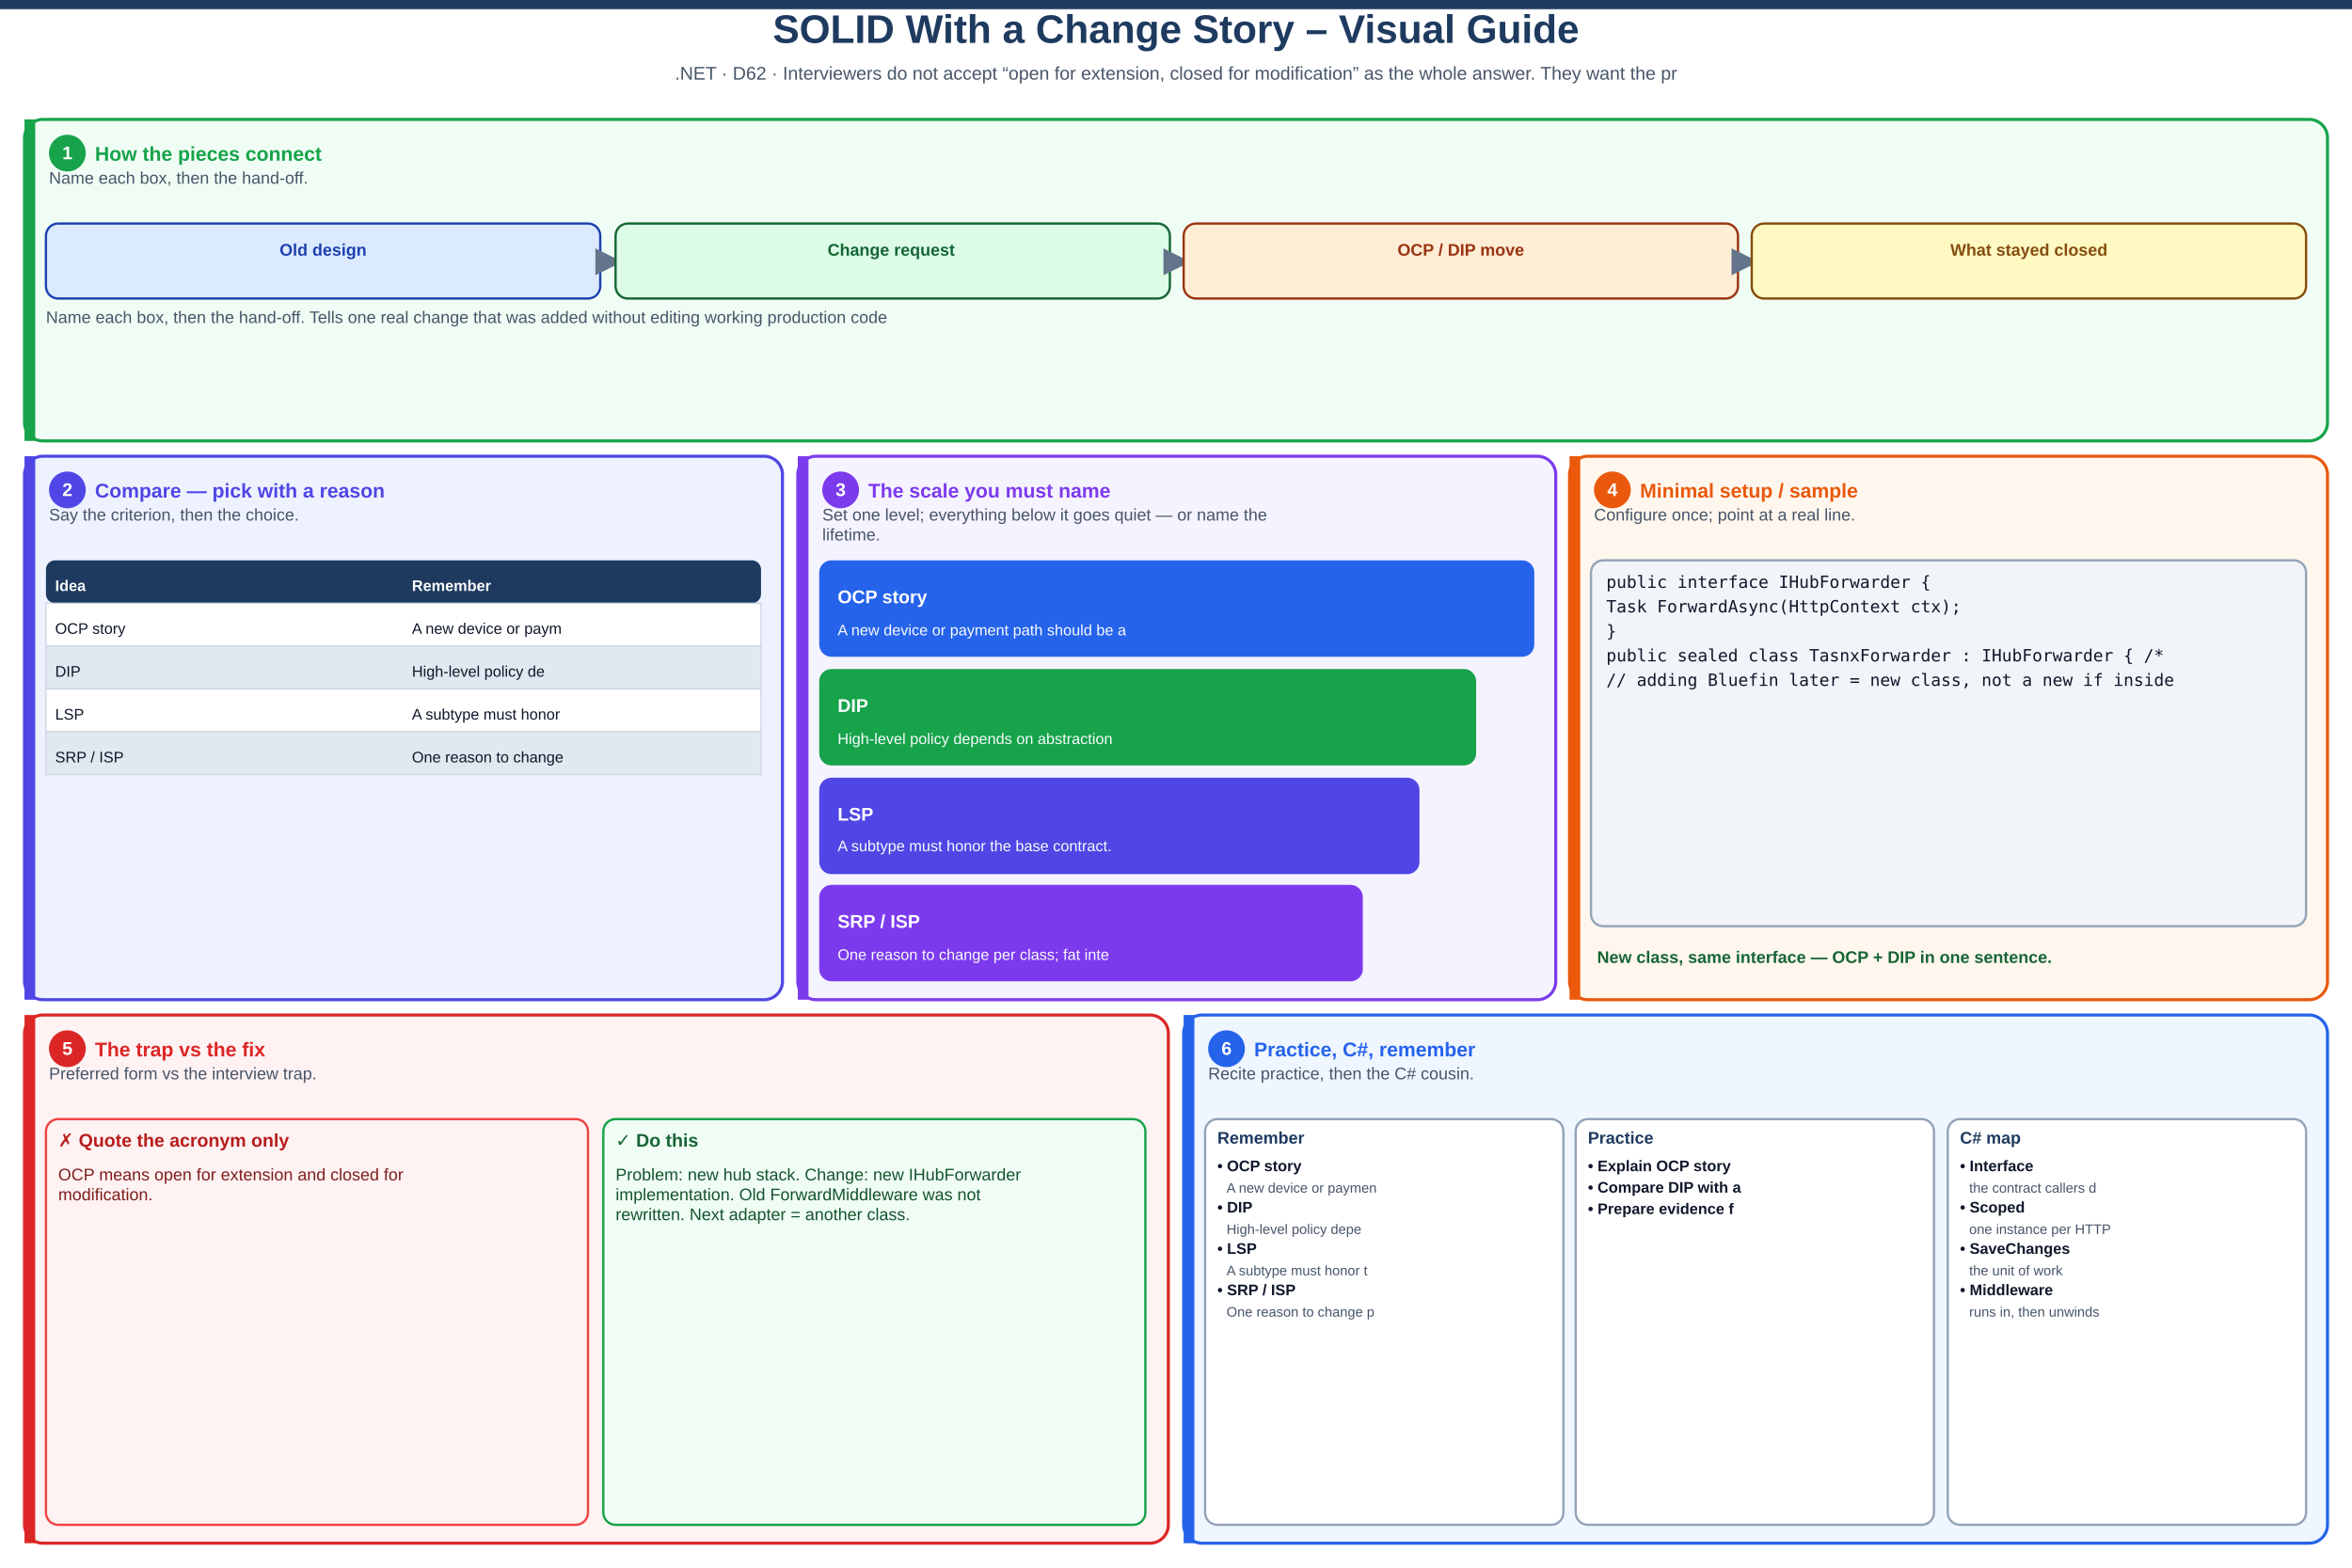
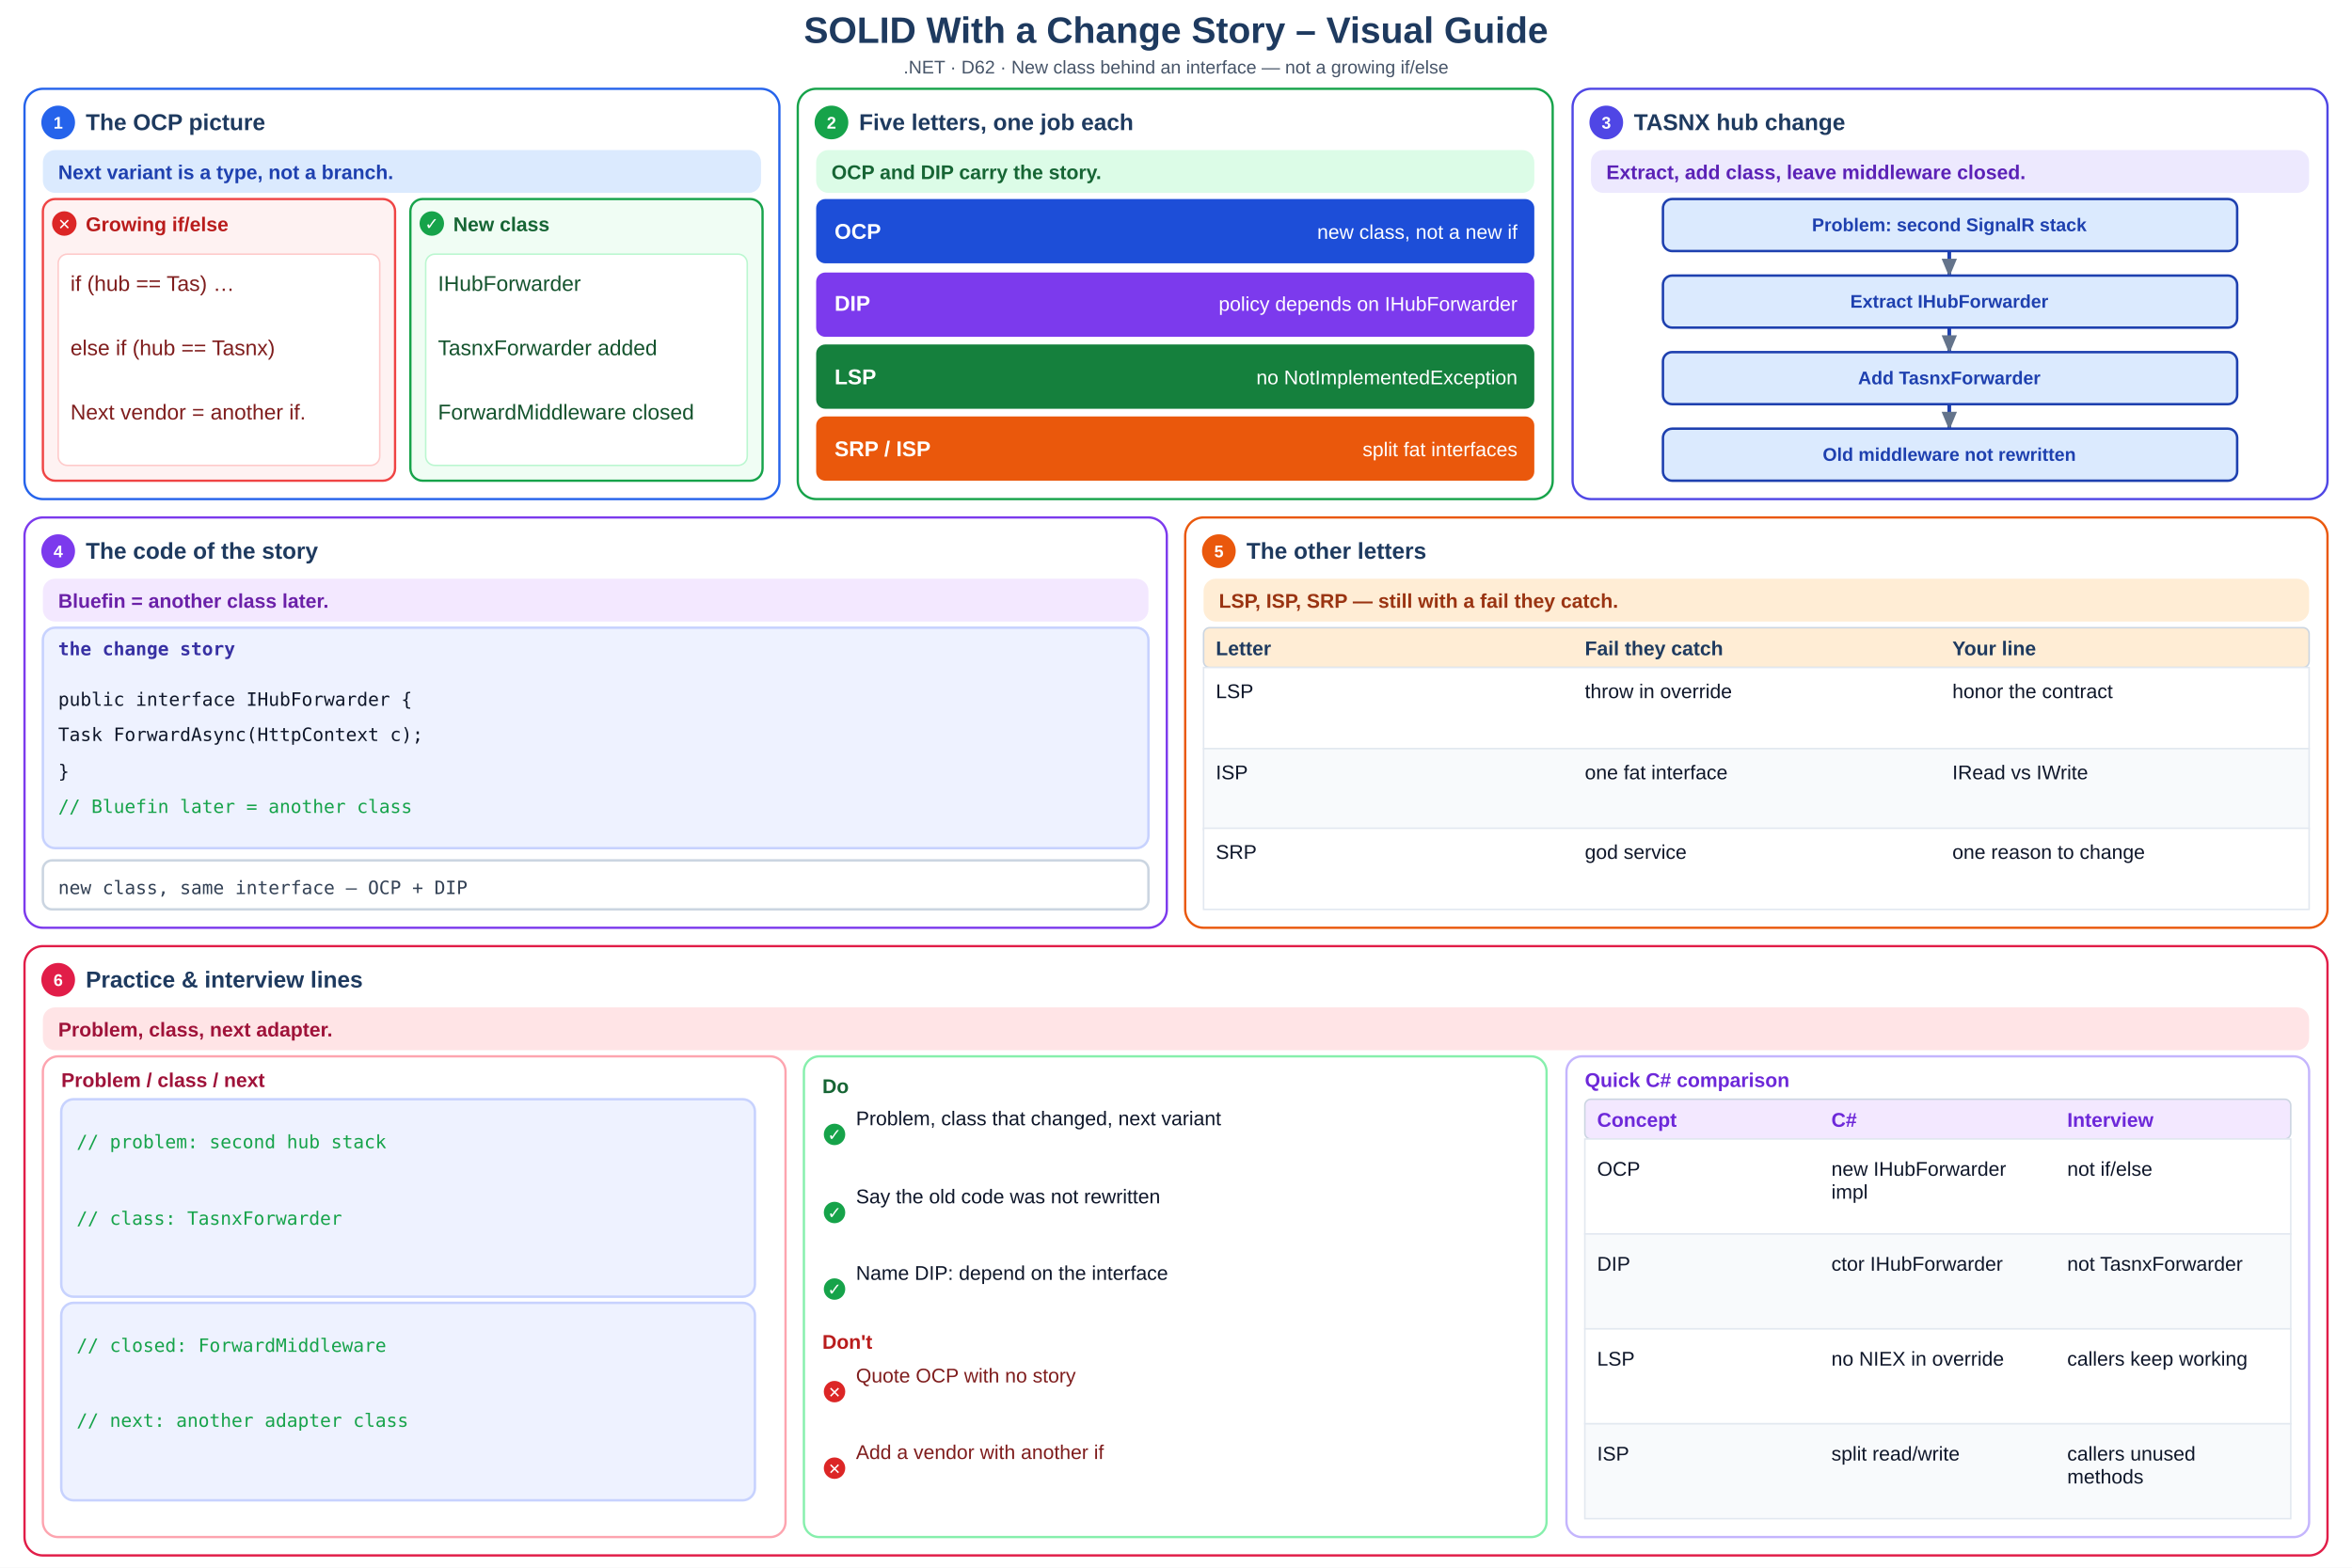
<svg xmlns="http://www.w3.org/2000/svg" width="1536" height="1024" viewBox="0 0 1536 1024">
  <defs>
-     <marker id="arrow" markerWidth="8" markerHeight="8" refX="6" refY="4" orient="auto">
-       <path d="M0,0 L8,4 L0,8 z" fill="#64748b" />
+     <marker id="arrow" markerWidth="12" markerHeight="10" refX="11" refY="5" orient="auto" markerUnits="userSpaceOnUse">
+       <path d="M0,0 L12,5 L0,10 z" fill="#64748b" />
    </marker>
  </defs>
  <rect x="0" y="0" width="1536" height="1024" rx="0" fill="#ffffff" />
-   <rect x="0" y="0" width="1536" height="6" rx="0" fill="#1e3a5f" />
-   <text x="768" y="28" fill="#1e3a5f" font-size="26" font-weight="800" text-anchor="middle" font-family="Segoe UI,Arial,sans-serif">SOLID With a Change Story  –  Visual Guide</text>
-   <text x="768" y="52" fill="#475569" font-size="12" font-weight="500" text-anchor="middle" font-family="Segoe UI,Arial,sans-serif">.NET  ·  D62  ·  Interviewers do not accept “open for extension, closed for modification” as the whole answer. They want the pr</text>
-   <rect x="16" y="78" width="1504" height="210" rx="12" fill="#f0fdf4" stroke="#16a34a" stroke-width="2" />
-   <rect x="16" y="78" width="7" height="210" rx="0" fill="#16a34a" />
-   <circle cx="44" cy="100" r="12" fill="#16a34a" />
-   <text x="44" y="104" fill="#fff" font-size="12" font-weight="800" text-anchor="middle" font-family="Segoe UI,Arial,sans-serif">1</text>
-   <text x="62" y="105" fill="#16a34a" font-size="13" font-weight="800" text-anchor="start" font-family="Segoe UI,Arial,sans-serif">How the pieces connect</text>
-   <text x="32" y="120" fill="#475569" font-size="11" font-weight="500" text-anchor="start" font-family="Segoe UI,Arial,sans-serif">
-     <tspan x="32" dy="0">Name each box, then the hand-off.</tspan>
-   </text>
-   <rect x="30" y="146" width="362" height="49" rx="8" fill="#dbeafe" stroke="#1e40af" stroke-width="1.5" />
-   <text x="211" y="167" fill="#1e40af" font-size="11" font-weight="800" text-anchor="middle" font-family="Segoe UI,Arial,sans-serif">
-     <tspan x="211" dy="0">Old design</tspan>
-   </text>
-   <line x1="392" y1="171" x2="402" y2="171" stroke="#1e40af" stroke-width="2.2" marker-end="url(#arrow)" />
-   <rect x="402" y="146" width="362" height="49" rx="8" fill="#dcfce7" stroke="#166534" stroke-width="1.5" />
-   <text x="582" y="167" fill="#166534" font-size="11" font-weight="800" text-anchor="middle" font-family="Segoe UI,Arial,sans-serif">
-     <tspan x="582" dy="0">Change request</tspan>
-   </text>
-   <line x1="763" y1="171" x2="773" y2="171" stroke="#1e40af" stroke-width="2.2" marker-end="url(#arrow)" />
-   <rect x="773" y="146" width="362" height="49" rx="8" fill="#ffedd5" stroke="#9a3412" stroke-width="1.5" />
-   <text x="954" y="167" fill="#9a3412" font-size="11" font-weight="800" text-anchor="middle" font-family="Segoe UI,Arial,sans-serif">
-     <tspan x="954" dy="0">OCP / DIP move</tspan>
-   </text>
-   <line x1="1134" y1="171" x2="1144" y2="171" stroke="#1e40af" stroke-width="2.2" marker-end="url(#arrow)" />
-   <rect x="1144" y="146" width="362" height="49" rx="8" fill="#fef9c3" stroke="#854d0e" stroke-width="1.5" />
-   <text x="1325" y="167" fill="#854d0e" font-size="11" font-weight="800" text-anchor="middle" font-family="Segoe UI,Arial,sans-serif">
-     <tspan x="1325" dy="0">What stayed closed</tspan>
-   </text>
-   <text x="30" y="211" fill="#475569" font-size="11" font-weight="500" text-anchor="start" font-family="Segoe UI,Arial,sans-serif">
-     <tspan x="30" dy="0">Name each box, then the hand-off. Tells one real change that was added without editing working production code</tspan>
-   </text>
-   <rect x="16" y="298" width="495" height="355" rx="12" fill="#eef2ff" stroke="#4f46e5" stroke-width="2" />
-   <rect x="16" y="298" width="7" height="355" rx="0" fill="#4f46e5" />
-   <circle cx="44" cy="320" r="12" fill="#4f46e5" />
-   <text x="44" y="324" fill="#fff" font-size="12" font-weight="800" text-anchor="middle" font-family="Segoe UI,Arial,sans-serif">2</text>
-   <text x="62" y="325" fill="#4f46e5" font-size="13" font-weight="800" text-anchor="start" font-family="Segoe UI,Arial,sans-serif">Compare — pick with a reason</text>
-   <text x="32" y="340" fill="#475569" font-size="11" font-weight="500" text-anchor="start" font-family="Segoe UI,Arial,sans-serif">
-     <tspan x="32" dy="0">Say the criterion, then the choice.</tspan>
-   </text>
-   <rect x="30" y="366" width="467" height="28" rx="6" fill="#1e3a5f" />
-   <text x="36" y="386" fill="#fff" font-size="10" font-weight="700" text-anchor="start" font-family="Segoe UI,Arial,sans-serif">Idea</text>
-   <text x="269" y="386" fill="#fff" font-size="10" font-weight="700" text-anchor="start" font-family="Segoe UI,Arial,sans-serif">Remember</text>
-   <rect x="30" y="394" width="467" height="28" rx="0" fill="#ffffff" stroke="#cbd5e1" stroke-width="0.8" />
-   <text x="36" y="414" fill="#0f172a" font-size="10" font-weight="500" text-anchor="start" font-family="Segoe UI,Arial,sans-serif">OCP story</text>
-   <text x="269" y="414" fill="#0f172a" font-size="10" font-weight="500" text-anchor="start" font-family="Segoe UI,Arial,sans-serif">A new device or paym</text>
-   <rect x="30" y="422" width="467" height="28" rx="0" fill="#e2e8f0" stroke="#cbd5e1" stroke-width="0.8" />
-   <text x="36" y="442" fill="#0f172a" font-size="10" font-weight="500" text-anchor="start" font-family="Segoe UI,Arial,sans-serif">DIP</text>
-   <text x="269" y="442" fill="#0f172a" font-size="10" font-weight="500" text-anchor="start" font-family="Segoe UI,Arial,sans-serif">High-level policy de</text>
-   <rect x="30" y="450" width="467" height="28" rx="0" fill="#ffffff" stroke="#cbd5e1" stroke-width="0.8" />
-   <text x="36" y="470" fill="#0f172a" font-size="10" font-weight="500" text-anchor="start" font-family="Segoe UI,Arial,sans-serif">LSP</text>
-   <text x="269" y="470" fill="#0f172a" font-size="10" font-weight="500" text-anchor="start" font-family="Segoe UI,Arial,sans-serif">A subtype must honor</text>
-   <rect x="30" y="478" width="467" height="28" rx="0" fill="#e2e8f0" stroke="#cbd5e1" stroke-width="0.8" />
-   <text x="36" y="498" fill="#0f172a" font-size="10" font-weight="500" text-anchor="start" font-family="Segoe UI,Arial,sans-serif">SRP / ISP</text>
-   <text x="269" y="498" fill="#0f172a" font-size="10" font-weight="500" text-anchor="start" font-family="Segoe UI,Arial,sans-serif">One reason to change</text>
-   <rect x="521" y="298" width="495" height="355" rx="12" fill="#f5f3ff" stroke="#7c3aed" stroke-width="2" />
-   <rect x="521" y="298" width="7" height="355" rx="0" fill="#7c3aed" />
-   <circle cx="549" cy="320" r="12" fill="#7c3aed" />
-   <text x="549" y="324" fill="#fff" font-size="12" font-weight="800" text-anchor="middle" font-family="Segoe UI,Arial,sans-serif">3</text>
-   <text x="567" y="325" fill="#7c3aed" font-size="13" font-weight="800" text-anchor="start" font-family="Segoe UI,Arial,sans-serif">The scale you must name</text>
-   <text x="537" y="340" fill="#475569" font-size="11" font-weight="500" text-anchor="start" font-family="Segoe UI,Arial,sans-serif">
-     <tspan x="537" dy="0">Set one level; everything below it goes quiet — or name the</tspan>
-     <tspan x="537" dy="13">lifetime.</tspan>
-   </text>
-   <rect x="535" y="366" width="467" height="63" rx="8" fill="#2563eb" />
-   <text x="547" y="394" fill="#fff" font-size="12" font-weight="800" text-anchor="start" font-family="Segoe UI,Arial,sans-serif">OCP story</text>
-   <text x="547" y="415" fill="#f8fafc" font-size="10" font-weight="500" text-anchor="start" font-family="Segoe UI,Arial,sans-serif">A new device or payment path should be a</text>
-   <rect x="535" y="437" width="429" height="63" rx="8" fill="#16a34a" />
-   <text x="547" y="465" fill="#fff" font-size="12" font-weight="800" text-anchor="start" font-family="Segoe UI,Arial,sans-serif">DIP</text>
-   <text x="547" y="486" fill="#f8fafc" font-size="10" font-weight="500" text-anchor="start" font-family="Segoe UI,Arial,sans-serif">High-level policy depends on abstraction</text>
-   <rect x="535" y="508" width="392" height="63" rx="8" fill="#4f46e5" />
-   <text x="547" y="536" fill="#fff" font-size="12" font-weight="800" text-anchor="start" font-family="Segoe UI,Arial,sans-serif">LSP</text>
-   <text x="547" y="556" fill="#f8fafc" font-size="10" font-weight="500" text-anchor="start" font-family="Segoe UI,Arial,sans-serif">A subtype must honor the base contract. </text>
-   <rect x="535" y="578" width="355" height="63" rx="8" fill="#7c3aed" />
-   <text x="547" y="606" fill="#fff" font-size="12" font-weight="800" text-anchor="start" font-family="Segoe UI,Arial,sans-serif">SRP / ISP</text>
-   <text x="547" y="627" fill="#f8fafc" font-size="10" font-weight="500" text-anchor="start" font-family="Segoe UI,Arial,sans-serif">One reason to change per class; fat inte</text>
-   <rect x="1025" y="298" width="495" height="355" rx="12" fill="#fff7ed" stroke="#ea580c" stroke-width="2" />
-   <rect x="1025" y="298" width="7" height="355" rx="0" fill="#ea580c" />
-   <circle cx="1053" cy="320" r="12" fill="#ea580c" />
-   <text x="1053" y="324" fill="#fff" font-size="12" font-weight="800" text-anchor="middle" font-family="Segoe UI,Arial,sans-serif">4</text>
-   <text x="1071" y="325" fill="#ea580c" font-size="13" font-weight="800" text-anchor="start" font-family="Segoe UI,Arial,sans-serif">Minimal setup / sample</text>
-   <text x="1041" y="340" fill="#475569" font-size="11" font-weight="500" text-anchor="start" font-family="Segoe UI,Arial,sans-serif">
-     <tspan x="1041" dy="0">Configure once; point at a real line.</tspan>
-   </text>
-   <rect x="1039" y="366" width="467" height="239" rx="8" fill="#f1f5f9" stroke="#94a3b8" stroke-width="1.5" />
-   <text x="1049" y="384" fill="#0f172a" font-size="11" font-weight="500" text-anchor="start" font-family="Consolas,Menlo,monospace">public interface IHubForwarder {</text>
-   <text x="1049" y="400" fill="#0f172a" font-size="11" font-weight="500" text-anchor="start" font-family="Consolas,Menlo,monospace">    Task ForwardAsync(HttpContext ctx);</text>
-   <text x="1049" y="416" fill="#0f172a" font-size="11" font-weight="500" text-anchor="start" font-family="Consolas,Menlo,monospace">}</text>
-   <text x="1049" y="432" fill="#0f172a" font-size="11" font-weight="500" text-anchor="start" font-family="Consolas,Menlo,monospace">public sealed class TasnxForwarder : IHubForwarder { /* </text>
-   <text x="1049" y="448" fill="#0f172a" font-size="11" font-weight="500" text-anchor="start" font-family="Consolas,Menlo,monospace">// adding Bluefin later = new class, not a new if inside</text>
-   <text x="1043" y="629" fill="#166534" font-size="11" font-weight="700" text-anchor="start" font-family="Segoe UI,Arial,sans-serif">New class, same interface — OCP + DIP in one sentence.</text>
-   <rect x="16" y="663" width="747" height="345" rx="12" fill="#fef2f2" stroke="#dc2626" stroke-width="2" />
-   <rect x="16" y="663" width="7" height="345" rx="0" fill="#dc2626" />
-   <circle cx="44" cy="685" r="12" fill="#dc2626" />
-   <text x="44" y="689" fill="#fff" font-size="12" font-weight="800" text-anchor="middle" font-family="Segoe UI,Arial,sans-serif">5</text>
-   <text x="62" y="690" fill="#dc2626" font-size="13" font-weight="800" text-anchor="start" font-family="Segoe UI,Arial,sans-serif">The trap vs the fix</text>
-   <text x="32" y="705" fill="#475569" font-size="11" font-weight="500" text-anchor="start" font-family="Segoe UI,Arial,sans-serif">
-     <tspan x="32" dy="0">Preferred form vs the interview trap.</tspan>
-   </text>
-   <rect x="30" y="731" width="354" height="265" rx="8" fill="#fef2f2" stroke="#ef4444" stroke-width="1.5" />
-   <text x="38" y="749" fill="#b91c1c" font-size="12" font-weight="800" text-anchor="start" font-family="Segoe UI,Arial,sans-serif">✗  Quote the acronym only</text>
-   <text x="38" y="771" fill="#7f1d1d" font-size="11" font-weight="500" text-anchor="start" font-family="Segoe UI,Arial,sans-serif">
-     <tspan x="38" dy="0">OCP means open for extension and closed for</tspan>
-     <tspan x="38" dy="13">modification.</tspan>
-   </text>
-   <rect x="394" y="731" width="354" height="265" rx="8" fill="#f0fdf4" stroke="#16a34a" stroke-width="1.5" />
-   <text x="402" y="749" fill="#166534" font-size="12" font-weight="800" text-anchor="start" font-family="Segoe UI,Arial,sans-serif">✓  Do this</text>
-   <text x="402" y="771" fill="#14532d" font-size="11" font-weight="500" text-anchor="start" font-family="Segoe UI,Arial,sans-serif">
-     <tspan x="402" dy="0">Problem: new hub stack. Change: new IHubForwarder</tspan>
-     <tspan x="402" dy="13">implementation. Old ForwardMiddleware was not</tspan>
-     <tspan x="402" dy="13">rewritten. Next adapter = another class.</tspan>
-   </text>
-   <rect x="773" y="663" width="747" height="345" rx="12" fill="#eff6ff" stroke="#2563eb" stroke-width="2" />
-   <rect x="773" y="663" width="7" height="345" rx="0" fill="#2563eb" />
-   <circle cx="801" cy="685" r="12" fill="#2563eb" />
-   <text x="801" y="689" fill="#fff" font-size="12" font-weight="800" text-anchor="middle" font-family="Segoe UI,Arial,sans-serif">6</text>
-   <text x="819" y="690" fill="#2563eb" font-size="13" font-weight="800" text-anchor="start" font-family="Segoe UI,Arial,sans-serif">Practice, C#, remember</text>
-   <text x="789" y="705" fill="#475569" font-size="11" font-weight="500" text-anchor="start" font-family="Segoe UI,Arial,sans-serif">
-     <tspan x="789" dy="0">Recite practice, then the C# cousin.</tspan>
-   </text>
-   <rect x="787" y="731" width="234" height="265" rx="8" fill="#fff" stroke="#94a3b8" stroke-width="1.5" />
-   <text x="795" y="747" fill="#1e3a5f" font-size="11" font-weight="800" text-anchor="start" font-family="Segoe UI,Arial,sans-serif">Remember</text>
-   <text x="795" y="765" fill="#0f172a" font-size="10" font-weight="700" text-anchor="start" font-family="Segoe UI,Arial,sans-serif">• OCP story</text>
-   <text x="801" y="779" fill="#475569" font-size="9" font-weight="500" text-anchor="start" font-family="Segoe UI,Arial,sans-serif">A new device or paymen</text>
-   <text x="795" y="792" fill="#0f172a" font-size="10" font-weight="700" text-anchor="start" font-family="Segoe UI,Arial,sans-serif">• DIP</text>
-   <text x="801" y="806" fill="#475569" font-size="9" font-weight="500" text-anchor="start" font-family="Segoe UI,Arial,sans-serif">High-level policy depe</text>
-   <text x="795" y="819" fill="#0f172a" font-size="10" font-weight="700" text-anchor="start" font-family="Segoe UI,Arial,sans-serif">• LSP</text>
-   <text x="801" y="833" fill="#475569" font-size="9" font-weight="500" text-anchor="start" font-family="Segoe UI,Arial,sans-serif">A subtype must honor t</text>
-   <text x="795" y="846" fill="#0f172a" font-size="10" font-weight="700" text-anchor="start" font-family="Segoe UI,Arial,sans-serif">• SRP / ISP</text>
-   <text x="801" y="860" fill="#475569" font-size="9" font-weight="500" text-anchor="start" font-family="Segoe UI,Arial,sans-serif">One reason to change p</text>
-   <rect x="1029" y="731" width="234" height="265" rx="8" fill="#fff" stroke="#94a3b8" stroke-width="1.5" />
-   <text x="1037" y="747" fill="#1e3a5f" font-size="11" font-weight="800" text-anchor="start" font-family="Segoe UI,Arial,sans-serif">Practice</text>
-   <text x="1037" y="765" fill="#0f172a" font-size="10" font-weight="700" text-anchor="start" font-family="Segoe UI,Arial,sans-serif">• Explain OCP story </text>
-   <text x="1037" y="779" fill="#0f172a" font-size="10" font-weight="700" text-anchor="start" font-family="Segoe UI,Arial,sans-serif">• Compare DIP with a</text>
-   <text x="1037" y="793" fill="#0f172a" font-size="10" font-weight="700" text-anchor="start" font-family="Segoe UI,Arial,sans-serif">• Prepare evidence f</text>
-   <rect x="1272" y="731" width="234" height="265" rx="8" fill="#fff" stroke="#94a3b8" stroke-width="1.5" />
-   <text x="1280" y="747" fill="#1e3a5f" font-size="11" font-weight="800" text-anchor="start" font-family="Segoe UI,Arial,sans-serif">C# map</text>
-   <text x="1280" y="765" fill="#0f172a" font-size="10" font-weight="700" text-anchor="start" font-family="Segoe UI,Arial,sans-serif">• Interface</text>
-   <text x="1286" y="779" fill="#475569" font-size="9" font-weight="500" text-anchor="start" font-family="Segoe UI,Arial,sans-serif">the contract callers d</text>
-   <text x="1280" y="792" fill="#0f172a" font-size="10" font-weight="700" text-anchor="start" font-family="Segoe UI,Arial,sans-serif">• Scoped</text>
-   <text x="1286" y="806" fill="#475569" font-size="9" font-weight="500" text-anchor="start" font-family="Segoe UI,Arial,sans-serif">one instance per HTTP </text>
-   <text x="1280" y="819" fill="#0f172a" font-size="10" font-weight="700" text-anchor="start" font-family="Segoe UI,Arial,sans-serif">• SaveChanges</text>
-   <text x="1286" y="833" fill="#475569" font-size="9" font-weight="500" text-anchor="start" font-family="Segoe UI,Arial,sans-serif">the unit of work</text>
-   <text x="1280" y="846" fill="#0f172a" font-size="10" font-weight="700" text-anchor="start" font-family="Segoe UI,Arial,sans-serif">• Middleware</text>
-   <text x="1286" y="860" fill="#475569" font-size="9" font-weight="500" text-anchor="start" font-family="Segoe UI,Arial,sans-serif">runs in, then unwinds </text>
+   <text x="768" y="28" fill="#1e3a5f" font-size="24" font-weight="800" text-anchor="middle" font-family="Segoe UI,Arial,sans-serif">SOLID With a Change Story  –  Visual Guide</text>
+   <text x="768" y="48" fill="#475569" font-size="12" font-weight="500" text-anchor="middle" font-family="Segoe UI,Arial,sans-serif">.NET · D62  ·  New class behind an interface — not a growing if/else</text>
+   <rect x="16" y="58" width="493" height="268" rx="12" fill="#fff" stroke="#2563eb" stroke-width="1.5" />
+   <circle cx="38" cy="80" r="11" fill="#2563eb" />
+   <text x="38" y="84" fill="#fff" font-size="11" font-weight="800" text-anchor="middle" font-family="Segoe UI,Arial,sans-serif">1</text>
+   <text x="56" y="85" fill="#1e3a5f" font-size="15" font-weight="800" text-anchor="start" font-family="Segoe UI,Arial,sans-serif">The OCP picture</text>
+   <rect x="28" y="98" width="469" height="28" rx="8" fill="#dbeafe" />
+   <text x="38" y="117" fill="#1e40af" font-size="13" font-weight="700" text-anchor="start" font-family="Segoe UI,Arial,sans-serif">Next variant is a type, not a branch.</text>
+   <rect x="28" y="130" width="230" height="184" rx="8" fill="#fef2f2" stroke="#ef4444" stroke-width="1.5" />
+   <circle cx="42" cy="146" r="8" fill="#dc2626" />
+   <text x="42" y="150" fill="#fff" font-size="10" font-weight="800" text-anchor="middle" font-family="Segoe UI,Arial,sans-serif">✕</text>
+   <text x="56" y="151" fill="#b91c1c" font-size="13" font-weight="800" text-anchor="start" font-family="Segoe UI,Arial,sans-serif">Growing if/else</text>
+   <rect x="38" y="166" width="210" height="138" rx="6" fill="#fff" stroke="#fecaca" stroke-width="1" />
+   <text x="46" y="190" fill="#7f1d1d" font-size="14" font-weight="500" font-family="Segoe UI,Arial,sans-serif">
+     <tspan x="46" dy="0">if (hub == Tas) …</tspan>
+   </text>
+   <text x="46" y="232" fill="#7f1d1d" font-size="14" font-weight="500" font-family="Segoe UI,Arial,sans-serif">
+     <tspan x="46" dy="0">else if (hub == Tasnx)</tspan>
+   </text>
+   <text x="46" y="274" fill="#7f1d1d" font-size="14" font-weight="500" font-family="Segoe UI,Arial,sans-serif">
+     <tspan x="46" dy="0">Next vendor = another if.</tspan>
+   </text>
+   <rect x="268" y="130" width="230" height="184" rx="8" fill="#f0fdf4" stroke="#16a34a" stroke-width="1.5" />
+   <circle cx="282" cy="146" r="8" fill="#16a34a" />
+   <text x="282" y="150" fill="#fff" font-size="11" font-weight="800" text-anchor="middle" font-family="Segoe UI,Arial,sans-serif">✓</text>
+   <text x="296" y="151" fill="#166534" font-size="13" font-weight="800" text-anchor="start" font-family="Segoe UI,Arial,sans-serif">New class</text>
+   <rect x="278" y="166" width="210" height="138" rx="6" fill="#fff" stroke="#bbf7d0" stroke-width="1" />
+   <text x="286" y="190" fill="#14532d" font-size="14" font-weight="500" font-family="Segoe UI,Arial,sans-serif">
+     <tspan x="286" dy="0">IHubForwarder</tspan>
+   </text>
+   <text x="286" y="232" fill="#14532d" font-size="14" font-weight="500" font-family="Segoe UI,Arial,sans-serif">
+     <tspan x="286" dy="0">TasnxForwarder added</tspan>
+   </text>
+   <text x="286" y="274" fill="#14532d" font-size="14" font-weight="500" font-family="Segoe UI,Arial,sans-serif">
+     <tspan x="286" dy="0">ForwardMiddleware closed</tspan>
+   </text>
+   <rect x="521" y="58" width="493" height="268" rx="12" fill="#fff" stroke="#16a34a" stroke-width="1.5" />
+   <circle cx="543" cy="80" r="11" fill="#16a34a" />
+   <text x="543" y="84" fill="#fff" font-size="11" font-weight="800" text-anchor="middle" font-family="Segoe UI,Arial,sans-serif">2</text>
+   <text x="561" y="85" fill="#1e3a5f" font-size="15" font-weight="800" text-anchor="start" font-family="Segoe UI,Arial,sans-serif">Five letters, one job each</text>
+   <rect x="533" y="98" width="469" height="28" rx="8" fill="#dcfce7" />
+   <text x="543" y="117" fill="#166534" font-size="13" font-weight="700" text-anchor="start" font-family="Segoe UI,Arial,sans-serif">OCP and DIP carry the story.</text>
+   <rect x="533" y="130" width="469" height="42" rx="6" fill="#1d4ed8" />
+   <text x="545" y="156" fill="#fff" font-size="14" font-weight="800" text-anchor="start" font-family="Segoe UI,Arial,sans-serif">OCP</text>
+   <text x="991" y="156" fill="#fff" font-size="13" font-weight="500" text-anchor="end" font-family="Segoe UI,Arial,sans-serif">new class, not a new if</text>
+   <rect x="533" y="178" width="469" height="42" rx="6" fill="#7c3aed" />
+   <text x="545" y="203" fill="#fff" font-size="14" font-weight="800" text-anchor="start" font-family="Segoe UI,Arial,sans-serif">DIP</text>
+   <text x="991" y="203" fill="#fff" font-size="13" font-weight="500" text-anchor="end" font-family="Segoe UI,Arial,sans-serif">policy depends on IHubForwarder</text>
+   <rect x="533" y="225" width="469" height="42" rx="6" fill="#15803d" />
+   <text x="545" y="251" fill="#fff" font-size="14" font-weight="800" text-anchor="start" font-family="Segoe UI,Arial,sans-serif">LSP</text>
+   <text x="991" y="251" fill="#fff" font-size="13" font-weight="500" text-anchor="end" font-family="Segoe UI,Arial,sans-serif">no NotImplementedException</text>
+   <rect x="533" y="272" width="469" height="42" rx="6" fill="#ea580c" />
+   <text x="545" y="298" fill="#fff" font-size="14" font-weight="800" text-anchor="start" font-family="Segoe UI,Arial,sans-serif">SRP / ISP</text>
+   <text x="991" y="298" fill="#fff" font-size="13" font-weight="500" text-anchor="end" font-family="Segoe UI,Arial,sans-serif">split fat interfaces</text>
+   <rect x="1027" y="58" width="493" height="268" rx="12" fill="#fff" stroke="#4f46e5" stroke-width="1.5" />
+   <circle cx="1049" cy="80" r="11" fill="#4f46e5" />
+   <text x="1049" y="84" fill="#fff" font-size="11" font-weight="800" text-anchor="middle" font-family="Segoe UI,Arial,sans-serif">3</text>
+   <text x="1067" y="85" fill="#1e3a5f" font-size="15" font-weight="800" text-anchor="start" font-family="Segoe UI,Arial,sans-serif">TASNX hub change</text>
+   <rect x="1039" y="98" width="469" height="28" rx="8" fill="#ede9fe" />
+   <text x="1049" y="117" fill="#5b21b6" font-size="13" font-weight="700" text-anchor="start" font-family="Segoe UI,Arial,sans-serif">Extract, add class, leave middleware closed.</text>
+   <rect x="1086" y="130" width="375" height="34" rx="6" fill="#dbeafe" stroke="#1e40af" stroke-width="1.6" />
+   <text x="1273" y="151" fill="#1e40af" font-size="12" font-weight="700" text-anchor="middle" font-family="Segoe UI,Arial,sans-serif">Problem: second SignalR stack</text>
+   <line x1="1273" y1="164" x2="1273" y2="180" stroke="#1e40af" stroke-width="2.4" marker-end="url(#arrow)" />
+   <rect x="1086" y="180" width="375" height="34" rx="6" fill="#dbeafe" stroke="#1e40af" stroke-width="1.6" />
+   <text x="1273" y="201" fill="#1e40af" font-size="12" font-weight="700" text-anchor="middle" font-family="Segoe UI,Arial,sans-serif">Extract IHubForwarder</text>
+   <line x1="1273" y1="214" x2="1273" y2="230" stroke="#1e40af" stroke-width="2.4" marker-end="url(#arrow)" />
+   <rect x="1086" y="230" width="375" height="34" rx="6" fill="#dbeafe" stroke="#1e40af" stroke-width="1.6" />
+   <text x="1273" y="251" fill="#1e40af" font-size="12" font-weight="700" text-anchor="middle" font-family="Segoe UI,Arial,sans-serif">Add TasnxForwarder</text>
+   <line x1="1273" y1="264" x2="1273" y2="280" stroke="#1e40af" stroke-width="2.4" marker-end="url(#arrow)" />
+   <rect x="1086" y="280" width="375" height="34" rx="6" fill="#dbeafe" stroke="#1e40af" stroke-width="1.6" />
+   <text x="1273" y="301" fill="#1e40af" font-size="12" font-weight="700" text-anchor="middle" font-family="Segoe UI,Arial,sans-serif">Old middleware not rewritten</text>
+   <rect x="16" y="338" width="746" height="268" rx="12" fill="#fff" stroke="#7c3aed" stroke-width="1.5" />
+   <circle cx="38" cy="360" r="11" fill="#7c3aed" />
+   <text x="38" y="364" fill="#fff" font-size="11" font-weight="800" text-anchor="middle" font-family="Segoe UI,Arial,sans-serif">4</text>
+   <text x="56" y="365" fill="#1e3a5f" font-size="15" font-weight="800" text-anchor="start" font-family="Segoe UI,Arial,sans-serif">The code of the story</text>
+   <rect x="28" y="378" width="722" height="28" rx="8" fill="#f3e8ff" />
+   <text x="38" y="397" fill="#6b21a8" font-size="13" font-weight="700" text-anchor="start" font-family="Segoe UI,Arial,sans-serif">Bluefin = another class later.</text>
+   <rect x="28" y="410" width="722" height="144" rx="8" fill="#eef2ff" stroke="#c7d2fe" stroke-width="1.6" />
+   <text x="38" y="428" fill="#3730a3" font-size="12" font-weight="800" text-anchor="start" font-family="Consolas,Menlo,monospace">the change story</text>
+   <text x="38" y="461" fill="#0f172a" font-size="12" font-weight="500" text-anchor="start" font-family="Consolas,Menlo,monospace">public interface IHubForwarder {</text>
+   <text x="38" y="484" fill="#0f172a" font-size="12" font-weight="500" text-anchor="start" font-family="Consolas,Menlo,monospace">  Task ForwardAsync(HttpContext c);</text>
+   <text x="38" y="508" fill="#0f172a" font-size="12" font-weight="500" text-anchor="start" font-family="Consolas,Menlo,monospace">}</text>
+   <text x="38" y="531" fill="#16a34a" font-size="12" font-weight="500" text-anchor="start" font-family="Consolas,Menlo,monospace">// Bluefin later = another class</text>
+   <rect x="28" y="562" width="722" height="32" rx="6" fill="#fff" stroke="#cbd5e1" stroke-width="1.6" />
+   <text x="38" y="584" fill="#334155" font-size="12" font-weight="500" text-anchor="start" font-family="Consolas,Menlo,monospace">new class, same interface — OCP + DIP</text>
+   <rect x="774" y="338" width="746" height="268" rx="12" fill="#fff" stroke="#ea580c" stroke-width="1.5" />
+   <circle cx="796" cy="360" r="11" fill="#ea580c" />
+   <text x="796" y="364" fill="#fff" font-size="11" font-weight="800" text-anchor="middle" font-family="Segoe UI,Arial,sans-serif">5</text>
+   <text x="814" y="365" fill="#1e3a5f" font-size="15" font-weight="800" text-anchor="start" font-family="Segoe UI,Arial,sans-serif">The other letters</text>
+   <rect x="786" y="378" width="722" height="28" rx="8" fill="#ffedd5" />
+   <text x="796" y="397" fill="#9a3412" font-size="13" font-weight="700" text-anchor="start" font-family="Segoe UI,Arial,sans-serif">LSP, ISP, SRP — still with a fail they catch.</text>
+   <rect x="786" y="410" width="722" height="26" rx="4" fill="#ffedd5" stroke="#cbd5e1" stroke-width="1" />
+   <text x="794" y="428" fill="#1e3a5f" font-size="13" font-weight="700" text-anchor="start" font-family="Segoe UI,Arial,sans-serif">Letter</text>
+   <text x="1035" y="428" fill="#1e3a5f" font-size="13" font-weight="700" text-anchor="start" font-family="Segoe UI,Arial,sans-serif">Fail they catch</text>
+   <text x="1275" y="428" fill="#1e3a5f" font-size="13" font-weight="700" text-anchor="start" font-family="Segoe UI,Arial,sans-serif">Your line</text>
+   <rect x="786" y="436" width="722" height="53" rx="0" fill="#ffffff" stroke="#e2e8f0" stroke-width="1" />
+   <text x="794" y="456" fill="#0f172a" font-size="13" font-weight="500" font-family="Segoe UI,Arial,sans-serif">
+     <tspan x="794" dy="0">LSP</tspan>
+   </text>
+   <text x="1035" y="456" fill="#0f172a" font-size="13" font-weight="500" font-family="Segoe UI,Arial,sans-serif">
+     <tspan x="1035" dy="0">throw in override</tspan>
+   </text>
+   <text x="1275" y="456" fill="#0f172a" font-size="13" font-weight="500" font-family="Segoe UI,Arial,sans-serif">
+     <tspan x="1275" dy="0">honor the contract</tspan>
+   </text>
+   <rect x="786" y="489" width="722" height="53" rx="0" fill="#f8fafc" stroke="#e2e8f0" stroke-width="1" />
+   <text x="794" y="509" fill="#0f172a" font-size="13" font-weight="500" font-family="Segoe UI,Arial,sans-serif">
+     <tspan x="794" dy="0">ISP</tspan>
+   </text>
+   <text x="1035" y="509" fill="#0f172a" font-size="13" font-weight="500" font-family="Segoe UI,Arial,sans-serif">
+     <tspan x="1035" dy="0">one fat interface</tspan>
+   </text>
+   <text x="1275" y="509" fill="#0f172a" font-size="13" font-weight="500" font-family="Segoe UI,Arial,sans-serif">
+     <tspan x="1275" dy="0">IRead vs IWrite</tspan>
+   </text>
+   <rect x="786" y="541" width="722" height="53" rx="0" fill="#ffffff" stroke="#e2e8f0" stroke-width="1" />
+   <text x="794" y="561" fill="#0f172a" font-size="13" font-weight="500" font-family="Segoe UI,Arial,sans-serif">
+     <tspan x="794" dy="0">SRP</tspan>
+   </text>
+   <text x="1035" y="561" fill="#0f172a" font-size="13" font-weight="500" font-family="Segoe UI,Arial,sans-serif">
+     <tspan x="1035" dy="0">god service</tspan>
+   </text>
+   <text x="1275" y="561" fill="#0f172a" font-size="13" font-weight="500" font-family="Segoe UI,Arial,sans-serif">
+     <tspan x="1275" dy="0">one reason to change</tspan>
+   </text>
+   <rect x="16" y="618" width="1504" height="398" rx="12" fill="#fff" stroke="#e11d48" stroke-width="1.5" />
+   <circle cx="38" cy="640" r="11" fill="#e11d48" />
+   <text x="38" y="644" fill="#fff" font-size="11" font-weight="800" text-anchor="middle" font-family="Segoe UI,Arial,sans-serif">6</text>
+   <text x="56" y="645" fill="#1e3a5f" font-size="15" font-weight="800" text-anchor="start" font-family="Segoe UI,Arial,sans-serif">Practice &amp; interview lines</text>
+   <rect x="28" y="658" width="1480" height="28" rx="8" fill="#ffe4e6" />
+   <text x="38" y="677" fill="#9f1239" font-size="13" font-weight="700" text-anchor="start" font-family="Segoe UI,Arial,sans-serif">Problem, class, next adapter.</text>
+   <rect x="28" y="690" width="485" height="314" rx="10" fill="#fff" stroke="#fda4af" stroke-width="1.5" />
+   <text x="40" y="710" fill="#9f1239" font-size="13" font-weight="800" text-anchor="start" font-family="Segoe UI,Arial,sans-serif">Problem / class / next</text>
+   <rect x="40" y="718" width="453" height="129" rx="8" fill="#eef2ff" stroke="#c7d2fe" stroke-width="1.6" />
+   <text x="50" y="750" fill="#16a34a" font-size="12" font-weight="500" text-anchor="start" font-family="Consolas,Menlo,monospace">// problem: second hub stack</text>
+   <text x="50" y="800" fill="#16a34a" font-size="12" font-weight="500" text-anchor="start" font-family="Consolas,Menlo,monospace">// class: TasnxForwarder</text>
+   <rect x="40" y="851" width="453" height="129" rx="8" fill="#eef2ff" stroke="#c7d2fe" stroke-width="1.6" />
+   <text x="50" y="883" fill="#16a34a" font-size="12" font-weight="500" text-anchor="start" font-family="Consolas,Menlo,monospace">// closed: ForwardMiddleware</text>
+   <text x="50" y="932" fill="#16a34a" font-size="12" font-weight="500" text-anchor="start" font-family="Consolas,Menlo,monospace">// next: another adapter class</text>
+   <rect x="525" y="690" width="485" height="314" rx="10" fill="#fff" stroke="#86efac" stroke-width="1.5" />
+   <text x="537" y="714" fill="#166534" font-size="13" font-weight="800" text-anchor="start" font-family="Segoe UI,Arial,sans-serif">Do</text>
+   <circle cx="545" cy="741" r="7" fill="#16a34a" />
+   <text x="545" y="745" fill="#fff" font-size="11" font-weight="800" text-anchor="middle" font-family="Segoe UI,Arial,sans-serif">✓</text>
+   <text x="559" y="735" fill="#0f172a" font-size="13" font-weight="500" font-family="Segoe UI,Arial,sans-serif">
+     <tspan x="559" dy="0">Problem, class that changed, next variant</tspan>
+   </text>
+   <circle cx="545" cy="792" r="7" fill="#16a34a" />
+   <text x="545" y="796" fill="#fff" font-size="11" font-weight="800" text-anchor="middle" font-family="Segoe UI,Arial,sans-serif">✓</text>
+   <text x="559" y="786" fill="#0f172a" font-size="13" font-weight="500" font-family="Segoe UI,Arial,sans-serif">
+     <tspan x="559" dy="0">Say the old code was not rewritten</tspan>
+   </text>
+   <circle cx="545" cy="842" r="7" fill="#16a34a" />
+   <text x="545" y="846" fill="#fff" font-size="11" font-weight="800" text-anchor="middle" font-family="Segoe UI,Arial,sans-serif">✓</text>
+   <text x="559" y="836" fill="#0f172a" font-size="13" font-weight="500" font-family="Segoe UI,Arial,sans-serif">
+     <tspan x="559" dy="0">Name DIP: depend on the interface</tspan>
+   </text>
+   <text x="537" y="881" fill="#b91c1c" font-size="13" font-weight="800" text-anchor="start" font-family="Segoe UI,Arial,sans-serif">Don't</text>
+   <circle cx="545" cy="909" r="7" fill="#dc2626" />
+   <text x="545" y="913" fill="#fff" font-size="10" font-weight="800" text-anchor="middle" font-family="Segoe UI,Arial,sans-serif">✕</text>
+   <text x="559" y="903" fill="#7f1d1d" font-size="13" font-weight="500" font-family="Segoe UI,Arial,sans-serif">
+     <tspan x="559" dy="0">Quote OCP with no story</tspan>
+   </text>
+   <circle cx="545" cy="959" r="7" fill="#dc2626" />
+   <text x="545" y="963" fill="#fff" font-size="10" font-weight="800" text-anchor="middle" font-family="Segoe UI,Arial,sans-serif">✕</text>
+   <text x="559" y="953" fill="#7f1d1d" font-size="13" font-weight="500" font-family="Segoe UI,Arial,sans-serif">
+     <tspan x="559" dy="0">Add a vendor with another if</tspan>
+   </text>
+   <rect x="1023" y="690" width="485" height="314" rx="10" fill="#fff" stroke="#c4b5fd" stroke-width="1.5" />
+   <text x="1035" y="710" fill="#6d28d9" font-size="13" font-weight="800" text-anchor="start" font-family="Segoe UI,Arial,sans-serif">Quick C# comparison</text>
+   <rect x="1035" y="718" width="461" height="26" rx="4" fill="#f3e8ff" stroke="#cbd5e1" stroke-width="1" />
+   <text x="1043" y="736" fill="#6d28d9" font-size="13" font-weight="700" text-anchor="start" font-family="Segoe UI,Arial,sans-serif">Concept</text>
+   <text x="1196" y="736" fill="#6d28d9" font-size="13" font-weight="700" text-anchor="start" font-family="Segoe UI,Arial,sans-serif">C#</text>
+   <text x="1350" y="736" fill="#6d28d9" font-size="13" font-weight="700" text-anchor="start" font-family="Segoe UI,Arial,sans-serif">Interview</text>
+   <rect x="1035" y="744" width="461" height="62" rx="0" fill="#ffffff" stroke="#e2e8f0" stroke-width="1" />
+   <text x="1043" y="768" fill="#0f172a" font-size="13" font-weight="500" font-family="Segoe UI,Arial,sans-serif">
+     <tspan x="1043" dy="0">OCP</tspan>
+   </text>
+   <text x="1196" y="768" fill="#0f172a" font-size="13" font-weight="500" font-family="Segoe UI,Arial,sans-serif">
+     <tspan x="1196" dy="0">new IHubForwarder</tspan>
+     <tspan x="1196" dy="15">impl</tspan>
+   </text>
+   <text x="1350" y="768" fill="#0f172a" font-size="13" font-weight="500" font-family="Segoe UI,Arial,sans-serif">
+     <tspan x="1350" dy="0">not if/else</tspan>
+   </text>
+   <rect x="1035" y="806" width="461" height="62" rx="0" fill="#f8fafc" stroke="#e2e8f0" stroke-width="1" />
+   <text x="1043" y="830" fill="#0f172a" font-size="13" font-weight="500" font-family="Segoe UI,Arial,sans-serif">
+     <tspan x="1043" dy="0">DIP</tspan>
+   </text>
+   <text x="1196" y="830" fill="#0f172a" font-size="13" font-weight="500" font-family="Segoe UI,Arial,sans-serif">
+     <tspan x="1196" dy="0">ctor IHubForwarder</tspan>
+   </text>
+   <text x="1350" y="830" fill="#0f172a" font-size="13" font-weight="500" font-family="Segoe UI,Arial,sans-serif">
+     <tspan x="1350" dy="0">not TasnxForwarder</tspan>
+   </text>
+   <rect x="1035" y="868" width="461" height="62" rx="0" fill="#ffffff" stroke="#e2e8f0" stroke-width="1" />
+   <text x="1043" y="892" fill="#0f172a" font-size="13" font-weight="500" font-family="Segoe UI,Arial,sans-serif">
+     <tspan x="1043" dy="0">LSP</tspan>
+   </text>
+   <text x="1196" y="892" fill="#0f172a" font-size="13" font-weight="500" font-family="Segoe UI,Arial,sans-serif">
+     <tspan x="1196" dy="0">no NIEX in override</tspan>
+   </text>
+   <text x="1350" y="892" fill="#0f172a" font-size="13" font-weight="500" font-family="Segoe UI,Arial,sans-serif">
+     <tspan x="1350" dy="0">callers keep working</tspan>
+   </text>
+   <rect x="1035" y="930" width="461" height="62" rx="0" fill="#f8fafc" stroke="#e2e8f0" stroke-width="1" />
+   <text x="1043" y="954" fill="#0f172a" font-size="13" font-weight="500" font-family="Segoe UI,Arial,sans-serif">
+     <tspan x="1043" dy="0">ISP</tspan>
+   </text>
+   <text x="1196" y="954" fill="#0f172a" font-size="13" font-weight="500" font-family="Segoe UI,Arial,sans-serif">
+     <tspan x="1196" dy="0">split read/write</tspan>
+   </text>
+   <text x="1350" y="954" fill="#0f172a" font-size="13" font-weight="500" font-family="Segoe UI,Arial,sans-serif">
+     <tspan x="1350" dy="0">callers unused</tspan>
+     <tspan x="1350" dy="15">methods</tspan>
+   </text>
</svg>
